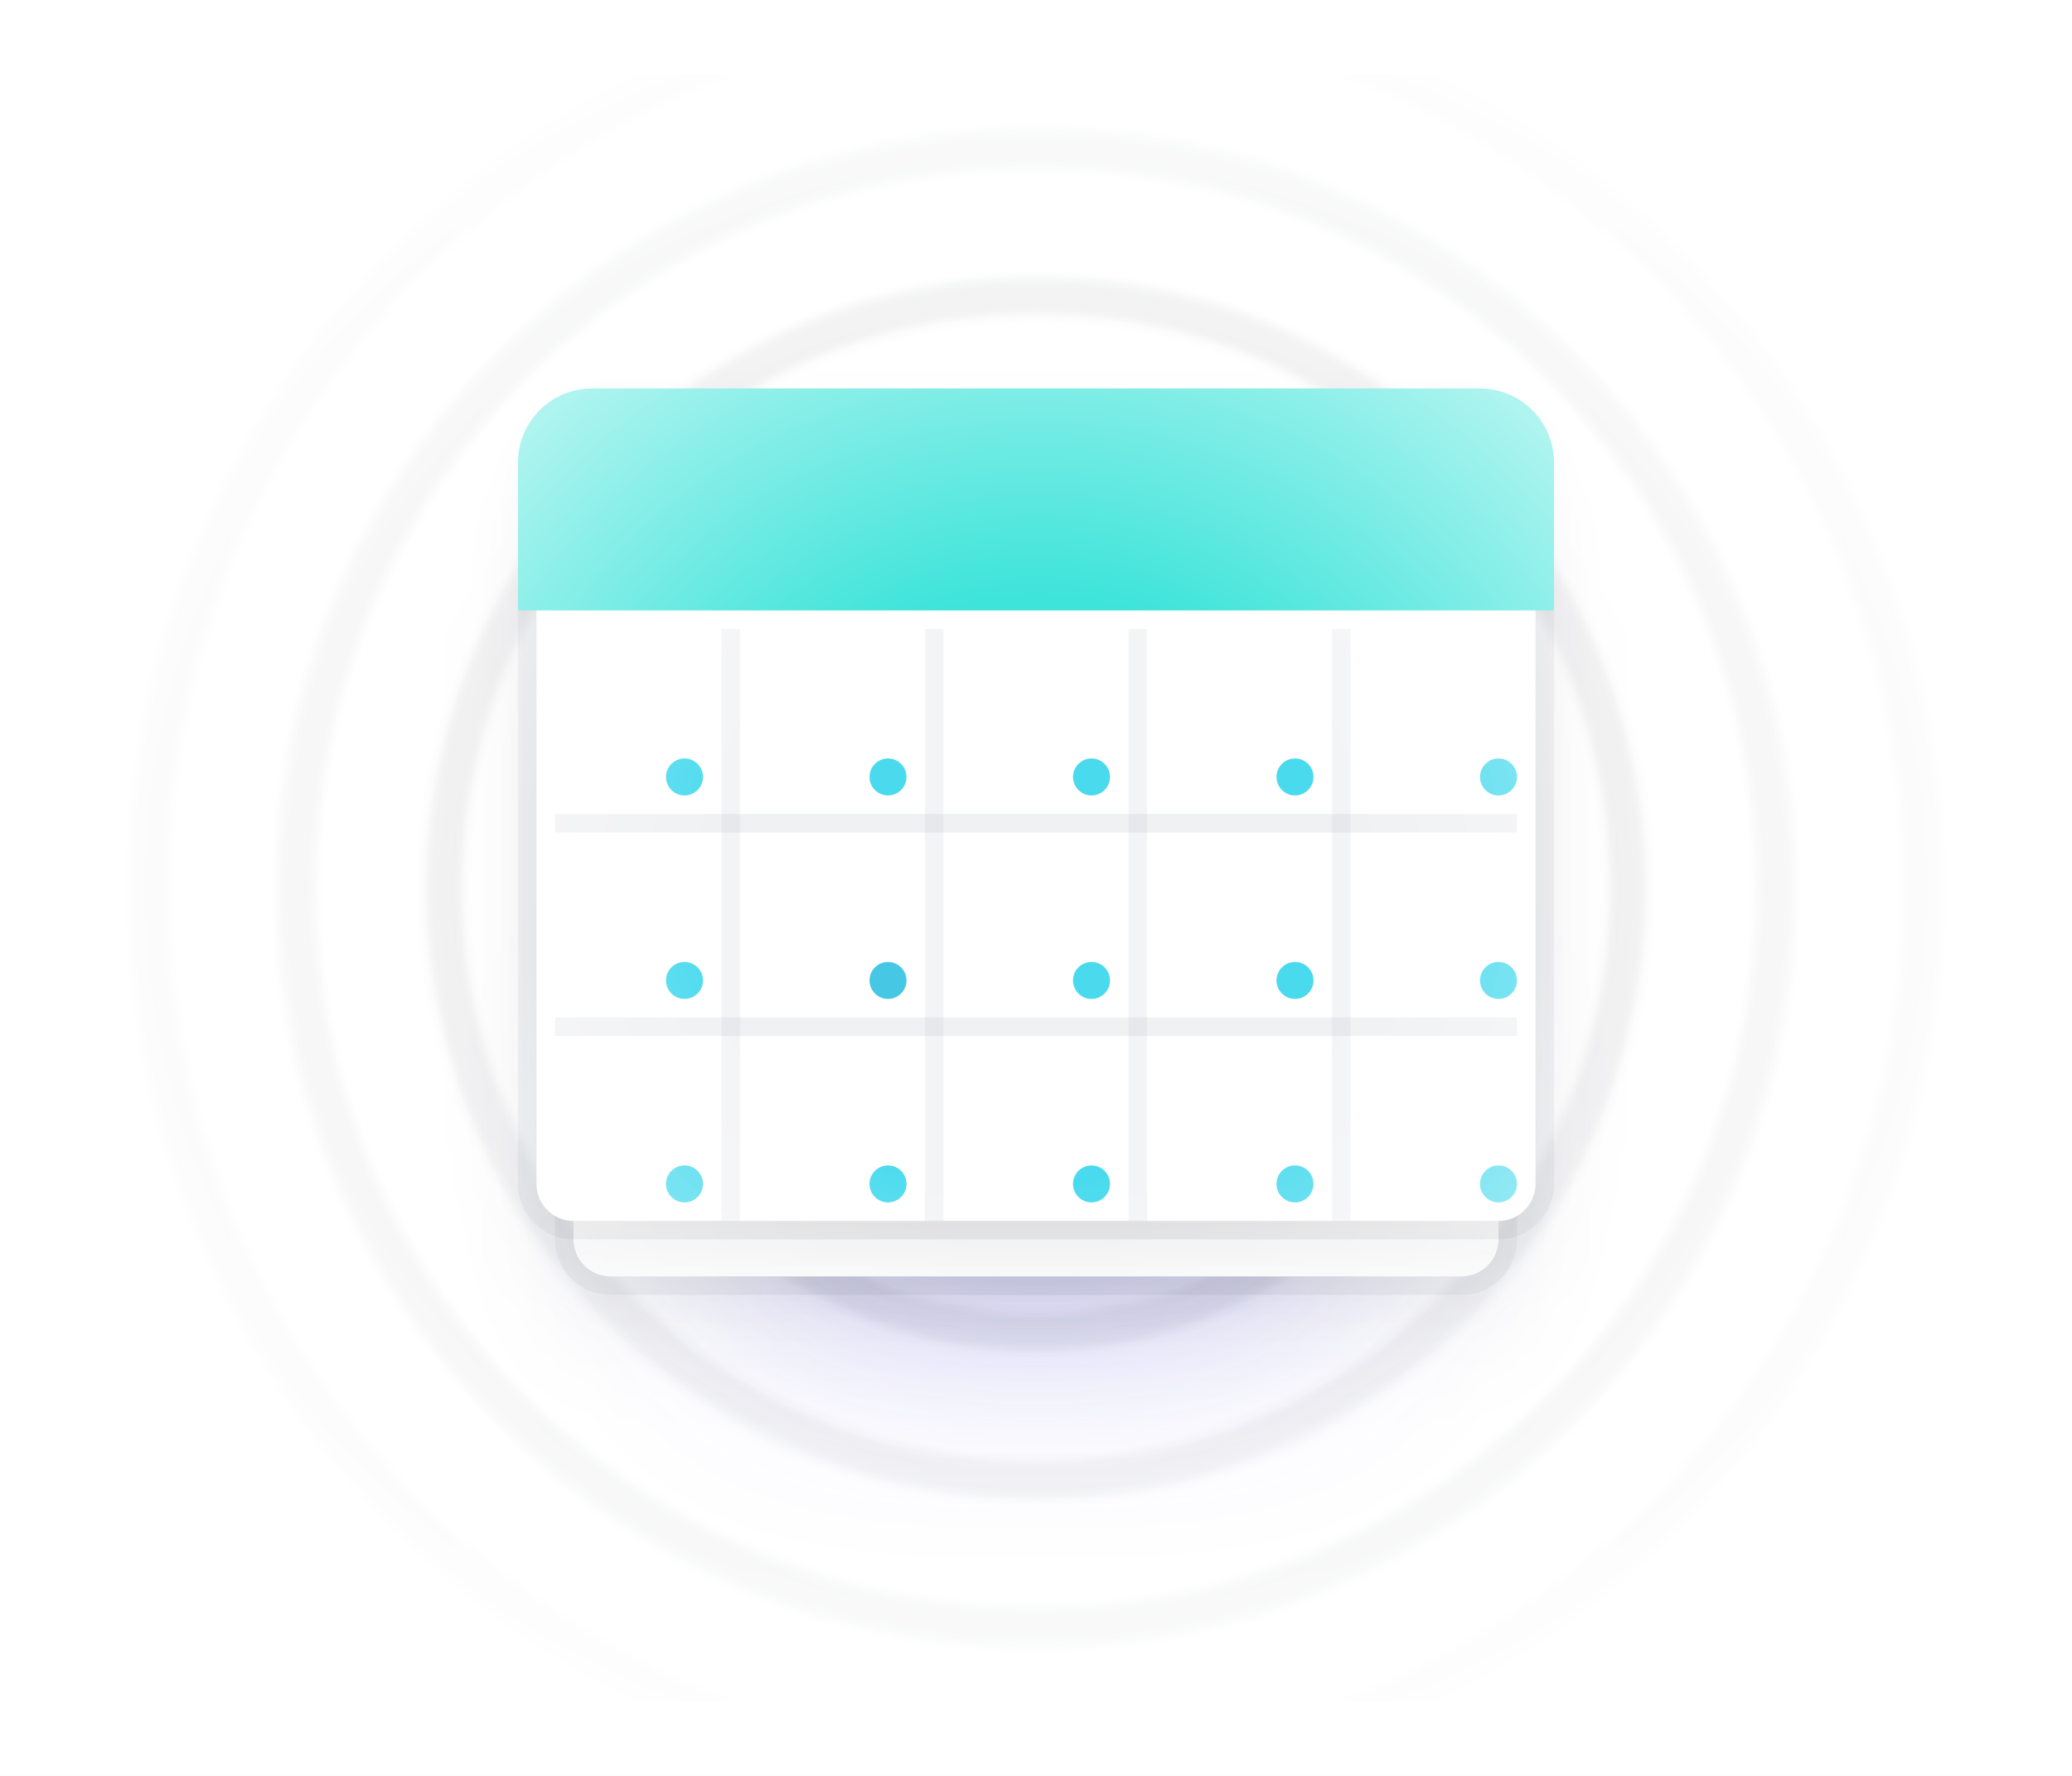
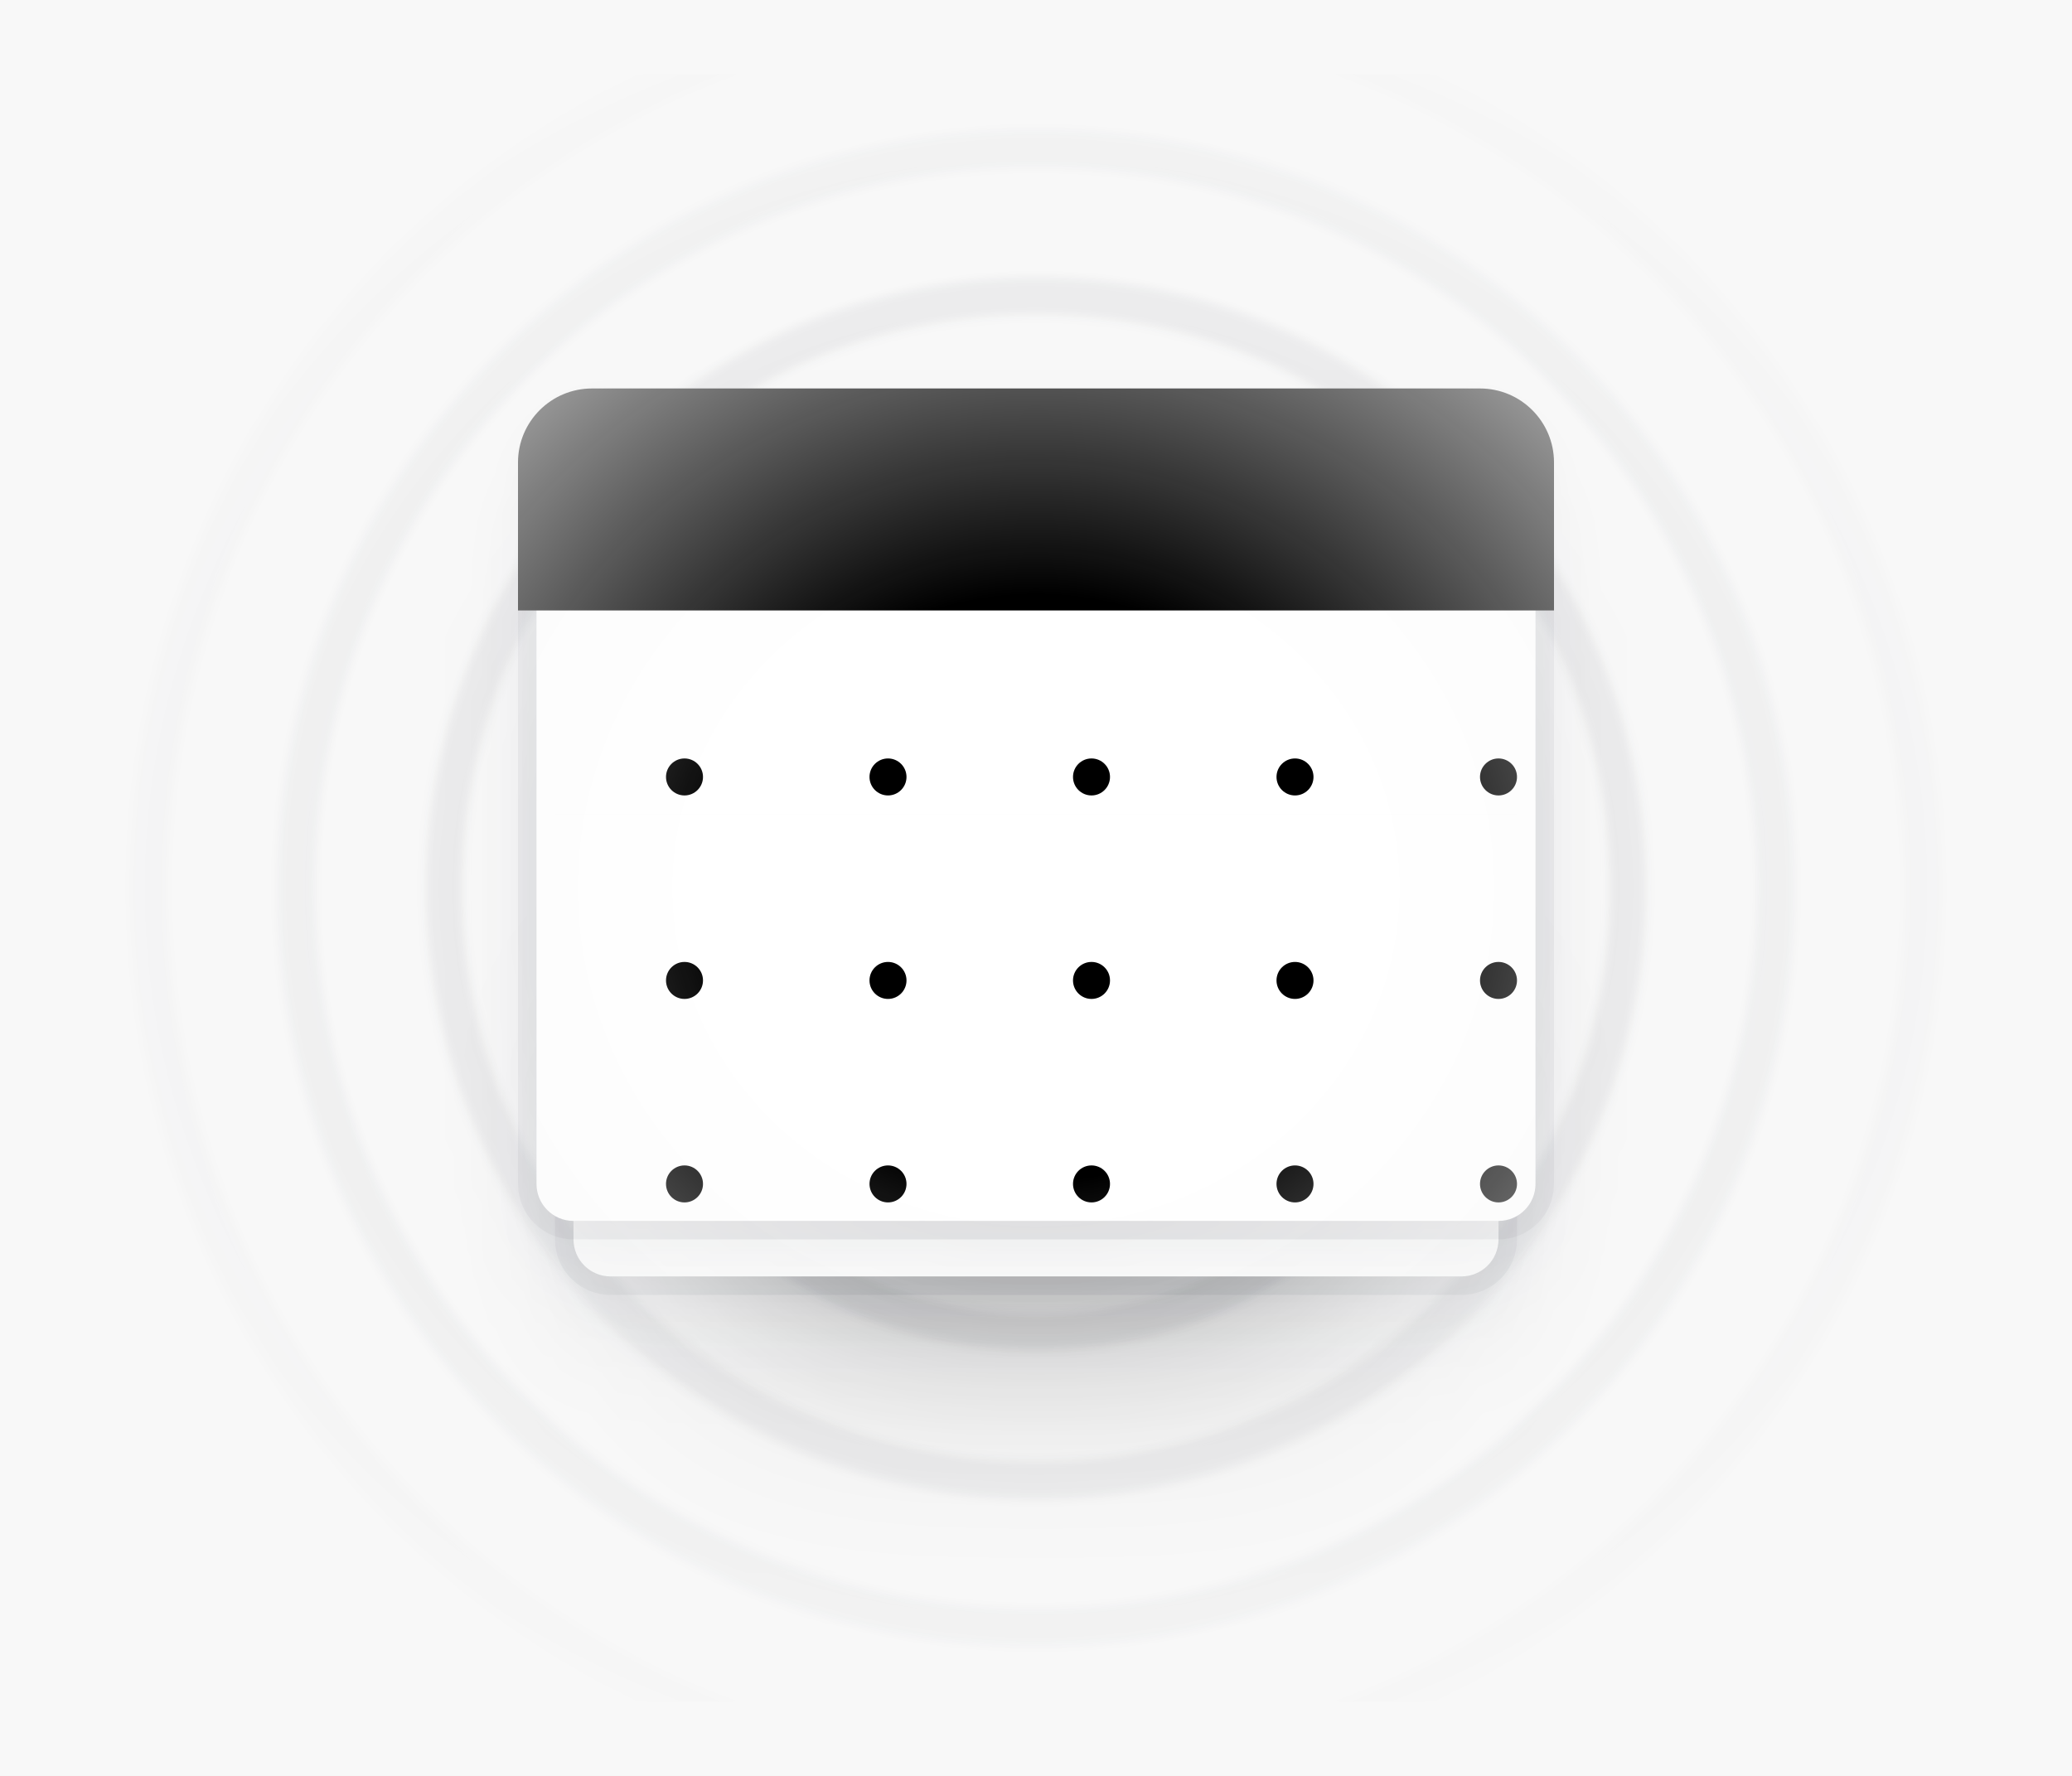
<svg xmlns="http://www.w3.org/2000/svg" width="112" height="96" viewBox="0 0 112 96" fill="none">
-   <rect width="112" height="96" fill="white" />
+   <rect width="112" height="96" fill="white" fill-opacity="0.51" />
  <mask id="mask0_13_52" style="mask-type:alpha" maskUnits="userSpaceOnUse" x="4" y="4" width="104" height="88">
    <path d="M108 4H4V92H108V4Z" fill="url(#paint0_radial_13_52)" />
  </mask>
  <g mask="url(#mask0_13_52)">
    <g opacity="0.1" filter="url(#filter0_f_13_52)">
      <path d="M56 56C60.418 56 64 52.418 64 48C64 43.582 60.418 40 56 40C51.582 40 48 43.582 48 48C48 52.418 51.582 56 56 56Z" stroke="#111827" stroke-width="2" />
    </g>
    <g opacity="0.1" filter="url(#filter1_f_13_52)">
      <path d="M56 64C64.837 64 72 56.837 72 48C72 39.163 64.837 32 56 32C47.163 32 40 39.163 40 48C40 56.837 47.163 64 56 64Z" stroke="#111827" stroke-width="2" />
    </g>
    <g opacity="0.1" filter="url(#filter2_f_13_52)">
      <path d="M56 72C69.255 72 80 61.255 80 48C80 34.745 69.255 24 56 24C42.745 24 32 34.745 32 48C32 61.255 42.745 72 56 72Z" stroke="#111827" stroke-width="2" />
    </g>
    <g opacity="0.1" filter="url(#filter3_f_13_52)">
      <path d="M56 80C73.673 80 88 65.673 88 48C88 30.327 73.673 16 56 16C38.327 16 24 30.327 24 48C24 65.673 38.327 80 56 80Z" stroke="#111827" stroke-width="2" />
    </g>
    <g opacity="0.1" filter="url(#filter4_f_13_52)">
      <path d="M56 88C78.091 88 96 70.091 96 48C96 25.909 78.091 8 56 8C33.909 8 16 25.909 16 48C16 70.091 33.909 88 56 88Z" stroke="#111827" stroke-width="2" />
    </g>
    <g opacity="0.1" filter="url(#filter5_f_13_52)">
      <path d="M56 96C82.51 96 104 74.51 104 48C104 21.49 82.51 0 56 0C29.49 0 8 21.49 8 48C8 74.51 29.49 96 56 96Z" stroke="#111827" stroke-width="2" />
    </g>
    <g opacity="0.1" filter="url(#filter6_f_13_52)">
      <path d="M56 104C86.928 104 112 78.928 112 48C112 17.072 86.928 -8 56 -8C25.072 -8 0 17.072 0 48C0 78.928 25.072 104 56 104Z" stroke="#111827" stroke-width="2" />
    </g>
    <g opacity="0.3" filter="url(#filter7_f_13_52)">
-       <path d="M42 73H70L75.106 62.789C76.435 60.129 74.501 57 71.528 57H40.472C37.499 57 35.565 60.129 36.894 62.789L42 73Z" fill="#4F46E5" />
+       <path d="M42 73H70L75.106 62.789C76.435 60.129 74.501 57 71.528 57H40.472C37.499 57 35.565 60.129 36.894 62.789L42 73Z" fill="black" />
    </g>
    <g filter="url(#filter8_dd_13_52)">
      <path d="M35 24H77C79.209 24 81 25.791 81 28V67C81 68.105 80.105 69 79 69H33C31.895 69 31 68.105 31 67V28C31 25.791 32.791 24 35 24Z" fill="white" />
      <path d="M35 23.5H77C79.485 23.5 81.5 25.515 81.5 28V67C81.5 68.381 80.381 69.5 79 69.5H33C31.619 69.5 30.5 68.381 30.5 67V28C30.5 25.515 32.515 23.5 35 23.5Z" stroke="#121826" stroke-opacity="0.08" />
    </g>
    <g filter="url(#filter9_dd_13_52)">
      <path d="M33 22H79C81.209 22 83 23.791 83 26V64C83 65.105 82.105 66 81 66H31C29.895 66 29 65.105 29 64V26C29 23.791 30.791 22 33 22Z" fill="white" />
      <path d="M33 21.5H79C81.485 21.5 83.5 23.515 83.5 26V64C83.5 65.381 82.381 66.5 81 66.5H31C29.619 66.5 28.5 65.381 28.5 64V26C28.5 23.515 30.515 21.5 33 21.5Z" stroke="#121826" stroke-opacity="0.08" />
    </g>
-     <path opacity="0.15" d="M30 44H82V45H30V44Z" fill="#9CA3AF" />
-     <path opacity="0.15" d="M30 55H82V56H30V55Z" fill="#9CA3AF" />
-     <path opacity="0.12" d="M40 34H39V66H40V34Z" fill="#9CA3AF" />
-     <path opacity="0.12" d="M51 34H50V66H51V34Z" fill="#9CA3AF" />
-     <path opacity="0.12" d="M62 34H61V66H62V34Z" fill="#9CA3AF" />
-     <path opacity="0.12" d="M73 34H72V66H73V34Z" fill="#9CA3AF" />
-     <path d="M83.5 32V32.5H83H29H28.5V32V25C28.5 23.067 30.067 21.5 32 21.5H80C81.933 21.5 83.5 23.067 83.5 25V32Z" fill="#3EE4DA" stroke="#3EE4DA" />
-     <path d="M38 42C38 41.448 37.552 41 37 41C36.448 41 36 41.448 36 42C36 42.552 36.448 43 37 43C37.552 43 38 42.552 38 42Z" fill="#49DAEE" />
-     <path d="M38 53C38 52.448 37.552 52 37 52C36.448 52 36 52.448 36 53C36 53.552 36.448 54 37 54C37.552 54 38 53.552 38 53Z" fill="#49DAEE" />
-     <path d="M38 64C38 63.448 37.552 63 37 63C36.448 63 36 63.448 36 64C36 64.552 36.448 65 37 65C37.552 65 38 64.552 38 64Z" fill="#49DAEE" />
-     <path d="M49 42C49 41.448 48.552 41 48 41C47.448 41 47 41.448 47 42C47 42.552 47.448 43 48 43C48.552 43 49 42.552 49 42Z" fill="#49DAEE" />
-     <path d="M49 53C49 52.448 48.552 52 48 52C47.448 52 47 52.448 47 53C47 53.552 47.448 54 48 54C48.552 54 49 53.552 49 53Z" fill="#46C8E5" />
-     <path d="M49 64C49 63.448 48.552 63 48 63C47.448 63 47 63.448 47 64C47 64.552 47.448 65 48 65C48.552 65 49 64.552 49 64Z" fill="#49DAEE" />
-     <path d="M60 42C60 41.448 59.552 41 59 41C58.448 41 58 41.448 58 42C58 42.552 58.448 43 59 43C59.552 43 60 42.552 60 42Z" fill="#49DAEE" />
-     <path d="M60 53C60 52.448 59.552 52 59 52C58.448 52 58 52.448 58 53C58 53.552 58.448 54 59 54C59.552 54 60 53.552 60 53Z" fill="#49DAEE" />
-     <path d="M60 64C60 63.448 59.552 63 59 63C58.448 63 58 63.448 58 64C58 64.552 58.448 65 59 65C59.552 65 60 64.552 60 64Z" fill="#49DAEE" />
-     <path d="M71 42C71 41.448 70.552 41 70 41C69.448 41 69 41.448 69 42C69 42.552 69.448 43 70 43C70.552 43 71 42.552 71 42Z" fill="#49DAEE" />
-     <path d="M71 53C71 52.448 70.552 52 70 52C69.448 52 69 52.448 69 53C69 53.552 69.448 54 70 54C70.552 54 71 53.552 71 53Z" fill="#49DAEE" />
-     <path d="M71 64C71 63.448 70.552 63 70 63C69.448 63 69 63.448 69 64C69 64.552 69.448 65 70 65C70.552 65 71 64.552 71 64Z" fill="#49DAEE" />
-     <path d="M82 42C82 41.448 81.552 41 81 41C80.448 41 80 41.448 80 42C80 42.552 80.448 43 81 43C81.552 43 82 42.552 82 42Z" fill="#49DAEE" />
-     <path d="M82 53C82 52.448 81.552 52 81 52C80.448 52 80 52.448 80 53C80 53.552 80.448 54 81 54C81.552 54 82 53.552 82 53Z" fill="#49DAEE" />
-     <path d="M82 64C82 63.448 81.552 63 81 63C80.448 63 80 63.448 80 64C80 64.552 80.448 65 81 65C81.552 65 82 64.552 82 64Z" fill="#49DAEE" />
+     <path opacity="0.15" d="M30 44H82V45H30V44Z" fill="#FEFEFE" />
+     <path opacity="0.15" d="M30 55H82V56H30V55Z" fill="#FEFEFE" />
+     <path opacity="0.12" d="M40 34H39V66H40V34Z" fill="#FEFEFE" />
+     <path opacity="0.12" d="M51 34H50V66H51V34Z" fill="#FEFEFE" />
+     <path opacity="0.12" d="M62 34H61V66H62V34Z" fill="#FEFEFE" />
+     <path opacity="0.12" d="M73 34H72V66H73V34Z" fill="#FEFEFE" />
+     <path d="M83.5 32V32.5H83H29H28.5V32V25C28.5 23.067 30.067 21.5 32 21.5H80C81.933 21.5 83.5 23.067 83.5 25V32Z" fill="black" stroke="black" />
+     <path d="M38 42C38 41.448 37.552 41 37 41C36.448 41 36 41.448 36 42C36 42.552 36.448 43 37 43C37.552 43 38 42.552 38 42Z" fill="black" />
+     <path d="M38 53C38 52.448 37.552 52 37 52C36.448 52 36 52.448 36 53C36 53.552 36.448 54 37 54C37.552 54 38 53.552 38 53Z" fill="black" />
+     <path d="M38 64C38 63.448 37.552 63 37 63C36.448 63 36 63.448 36 64C36 64.552 36.448 65 37 65C37.552 65 38 64.552 38 64Z" fill="black" />
+     <path d="M49 42C49 41.448 48.552 41 48 41C47.448 41 47 41.448 47 42C47 42.552 47.448 43 48 43C48.552 43 49 42.552 49 42Z" fill="black" />
+     <path d="M49 53C49 52.448 48.552 52 48 52C47.448 52 47 52.448 47 53C47 53.552 47.448 54 48 54C48.552 54 49 53.552 49 53Z" fill="black" />
+     <path d="M49 64C49 63.448 48.552 63 48 63C47.448 63 47 63.448 47 64C47 64.552 47.448 65 48 65C48.552 65 49 64.552 49 64Z" fill="black" />
+     <path d="M60 42C60 41.448 59.552 41 59 41C58.448 41 58 41.448 58 42C58 42.552 58.448 43 59 43C59.552 43 60 42.552 60 42Z" fill="black" />
+     <path d="M60 53C60 52.448 59.552 52 59 52C58.448 52 58 52.448 58 53C58 53.552 58.448 54 59 54C59.552 54 60 53.552 60 53Z" fill="black" />
+     <path d="M60 64C60 63.448 59.552 63 59 63C58.448 63 58 63.448 58 64C58 64.552 58.448 65 59 65C59.552 65 60 64.552 60 64Z" fill="black" />
+     <path d="M71 42C71 41.448 70.552 41 70 41C69.448 41 69 41.448 69 42C69 42.552 69.448 43 70 43C70.552 43 71 42.552 71 42Z" fill="black" />
+     <path d="M71 53C71 52.448 70.552 52 70 52C69.448 52 69 52.448 69 53C69 53.552 69.448 54 70 54C70.552 54 71 53.552 71 53Z" fill="black" />
+     <path d="M71 64C71 63.448 70.552 63 70 63C69.448 63 69 63.448 69 64C69 64.552 69.448 65 70 65C70.552 65 71 64.552 71 64Z" fill="black" />
+     <path d="M82 42C82 41.448 81.552 41 81 41C80.448 41 80 41.448 80 42C80 42.552 80.448 43 81 43C81.552 43 82 42.552 82 42Z" fill="black" />
+     <path d="M82 53C82 52.448 81.552 52 81 52C80.448 52 80 52.448 80 53C80 53.552 80.448 54 81 54C81.552 54 82 53.552 82 53Z" fill="black" />
+     <path d="M82 64C82 63.448 81.552 63 81 63C80.448 63 80 63.448 80 64C80 64.552 80.448 65 81 65C81.552 65 82 64.552 82 64Z" fill="black" />
  </g>
  <defs>
    <filter id="filter0_f_13_52" x="46.5" y="38.5" width="19" height="19" filterUnits="userSpaceOnUse" color-interpolation-filters="sRGB">
      <feFlood flood-opacity="0" result="BackgroundImageFix" />
      <feBlend mode="normal" in="SourceGraphic" in2="BackgroundImageFix" result="shape" />
      <feGaussianBlur stdDeviation="0.25" result="effect1_foregroundBlur_13_52" />
    </filter>
    <filter id="filter1_f_13_52" x="38.5" y="30.5" width="35" height="35" filterUnits="userSpaceOnUse" color-interpolation-filters="sRGB">
      <feFlood flood-opacity="0" result="BackgroundImageFix" />
      <feBlend mode="normal" in="SourceGraphic" in2="BackgroundImageFix" result="shape" />
      <feGaussianBlur stdDeviation="0.25" result="effect1_foregroundBlur_13_52" />
    </filter>
    <filter id="filter2_f_13_52" x="30.5" y="22.5" width="51" height="51" filterUnits="userSpaceOnUse" color-interpolation-filters="sRGB">
      <feFlood flood-opacity="0" result="BackgroundImageFix" />
      <feBlend mode="normal" in="SourceGraphic" in2="BackgroundImageFix" result="shape" />
      <feGaussianBlur stdDeviation="0.25" result="effect1_foregroundBlur_13_52" />
    </filter>
    <filter id="filter3_f_13_52" x="22.5" y="14.5" width="67" height="67" filterUnits="userSpaceOnUse" color-interpolation-filters="sRGB">
      <feFlood flood-opacity="0" result="BackgroundImageFix" />
      <feBlend mode="normal" in="SourceGraphic" in2="BackgroundImageFix" result="shape" />
      <feGaussianBlur stdDeviation="0.25" result="effect1_foregroundBlur_13_52" />
    </filter>
    <filter id="filter4_f_13_52" x="14.5" y="6.5" width="83" height="83" filterUnits="userSpaceOnUse" color-interpolation-filters="sRGB">
      <feFlood flood-opacity="0" result="BackgroundImageFix" />
      <feBlend mode="normal" in="SourceGraphic" in2="BackgroundImageFix" result="shape" />
      <feGaussianBlur stdDeviation="0.25" result="effect1_foregroundBlur_13_52" />
    </filter>
    <filter id="filter5_f_13_52" x="6.5" y="-1.5" width="99" height="99" filterUnits="userSpaceOnUse" color-interpolation-filters="sRGB">
      <feFlood flood-opacity="0" result="BackgroundImageFix" />
      <feBlend mode="normal" in="SourceGraphic" in2="BackgroundImageFix" result="shape" />
      <feGaussianBlur stdDeviation="0.25" result="effect1_foregroundBlur_13_52" />
    </filter>
    <filter id="filter6_f_13_52" x="-1.5" y="-9.5" width="115" height="115" filterUnits="userSpaceOnUse" color-interpolation-filters="sRGB">
      <feFlood flood-opacity="0" result="BackgroundImageFix" />
      <feBlend mode="normal" in="SourceGraphic" in2="BackgroundImageFix" result="shape" />
      <feGaussianBlur stdDeviation="0.25" result="effect1_foregroundBlur_13_52" />
    </filter>
    <filter id="filter7_f_13_52" x="24.467" y="45" width="63.066" height="40" filterUnits="userSpaceOnUse" color-interpolation-filters="sRGB">
      <feFlood flood-opacity="0" result="BackgroundImageFix" />
      <feBlend mode="normal" in="SourceGraphic" in2="BackgroundImageFix" result="shape" />
      <feGaussianBlur stdDeviation="6" result="effect1_foregroundBlur_13_52" />
    </filter>
    <filter id="filter8_dd_13_52" x="25" y="21" width="62" height="57" filterUnits="userSpaceOnUse" color-interpolation-filters="sRGB">
      <feFlood flood-opacity="0" result="BackgroundImageFix" />
      <feColorMatrix in="SourceAlpha" type="matrix" values="0 0 0 0 0 0 0 0 0 0 0 0 0 0 0 0 0 0 127 0" result="hardAlpha" />
      <feOffset dy="3" />
      <feGaussianBlur stdDeviation="2.5" />
      <feColorMatrix type="matrix" values="0 0 0 0 0.071 0 0 0 0 0.094 0 0 0 0 0.149 0 0 0 0.04 0" />
      <feBlend mode="normal" in2="BackgroundImageFix" result="effect1_dropShadow_13_52" />
      <feColorMatrix in="SourceAlpha" type="matrix" values="0 0 0 0 0 0 0 0 0 0 0 0 0 0 0 0 0 0 127 0" result="hardAlpha" />
      <feOffset dy="1" />
      <feGaussianBlur stdDeviation="1" />
      <feColorMatrix type="matrix" values="0 0 0 0 0.071 0 0 0 0 0.094 0 0 0 0 0.149 0 0 0 0.03 0" />
      <feBlend mode="normal" in2="effect1_dropShadow_13_52" result="effect2_dropShadow_13_52" />
      <feBlend mode="normal" in="SourceGraphic" in2="effect2_dropShadow_13_52" result="shape" />
    </filter>
    <filter id="filter9_dd_13_52" x="23" y="19" width="66" height="56" filterUnits="userSpaceOnUse" color-interpolation-filters="sRGB">
      <feFlood flood-opacity="0" result="BackgroundImageFix" />
      <feColorMatrix in="SourceAlpha" type="matrix" values="0 0 0 0 0 0 0 0 0 0 0 0 0 0 0 0 0 0 127 0" result="hardAlpha" />
      <feOffset dy="3" />
      <feGaussianBlur stdDeviation="2.5" />
      <feColorMatrix type="matrix" values="0 0 0 0 0.071 0 0 0 0 0.094 0 0 0 0 0.149 0 0 0 0.04 0" />
      <feBlend mode="normal" in2="BackgroundImageFix" result="effect1_dropShadow_13_52" />
      <feColorMatrix in="SourceAlpha" type="matrix" values="0 0 0 0 0 0 0 0 0 0 0 0 0 0 0 0 0 0 127 0" result="hardAlpha" />
      <feOffset dy="1" />
      <feGaussianBlur stdDeviation="1" />
      <feColorMatrix type="matrix" values="0 0 0 0 0.071 0 0 0 0 0.094 0 0 0 0 0.149 0 0 0 0.03 0" />
      <feBlend mode="normal" in2="effect1_dropShadow_13_52" result="effect2_dropShadow_13_52" />
      <feBlend mode="normal" in="SourceGraphic" in2="effect2_dropShadow_13_52" result="shape" />
    </filter>
    <radialGradient id="paint0_radial_13_52" cx="0" cy="0" r="1" gradientUnits="userSpaceOnUse" gradientTransform="translate(56 48) rotate(90) scale(69 72.9204)">
      <stop offset="0.232" stop-color="#C4C4C4" />
      <stop offset="0.725" stop-color="#C4C4C4" stop-opacity="0" />
    </radialGradient>
  </defs>
</svg>
